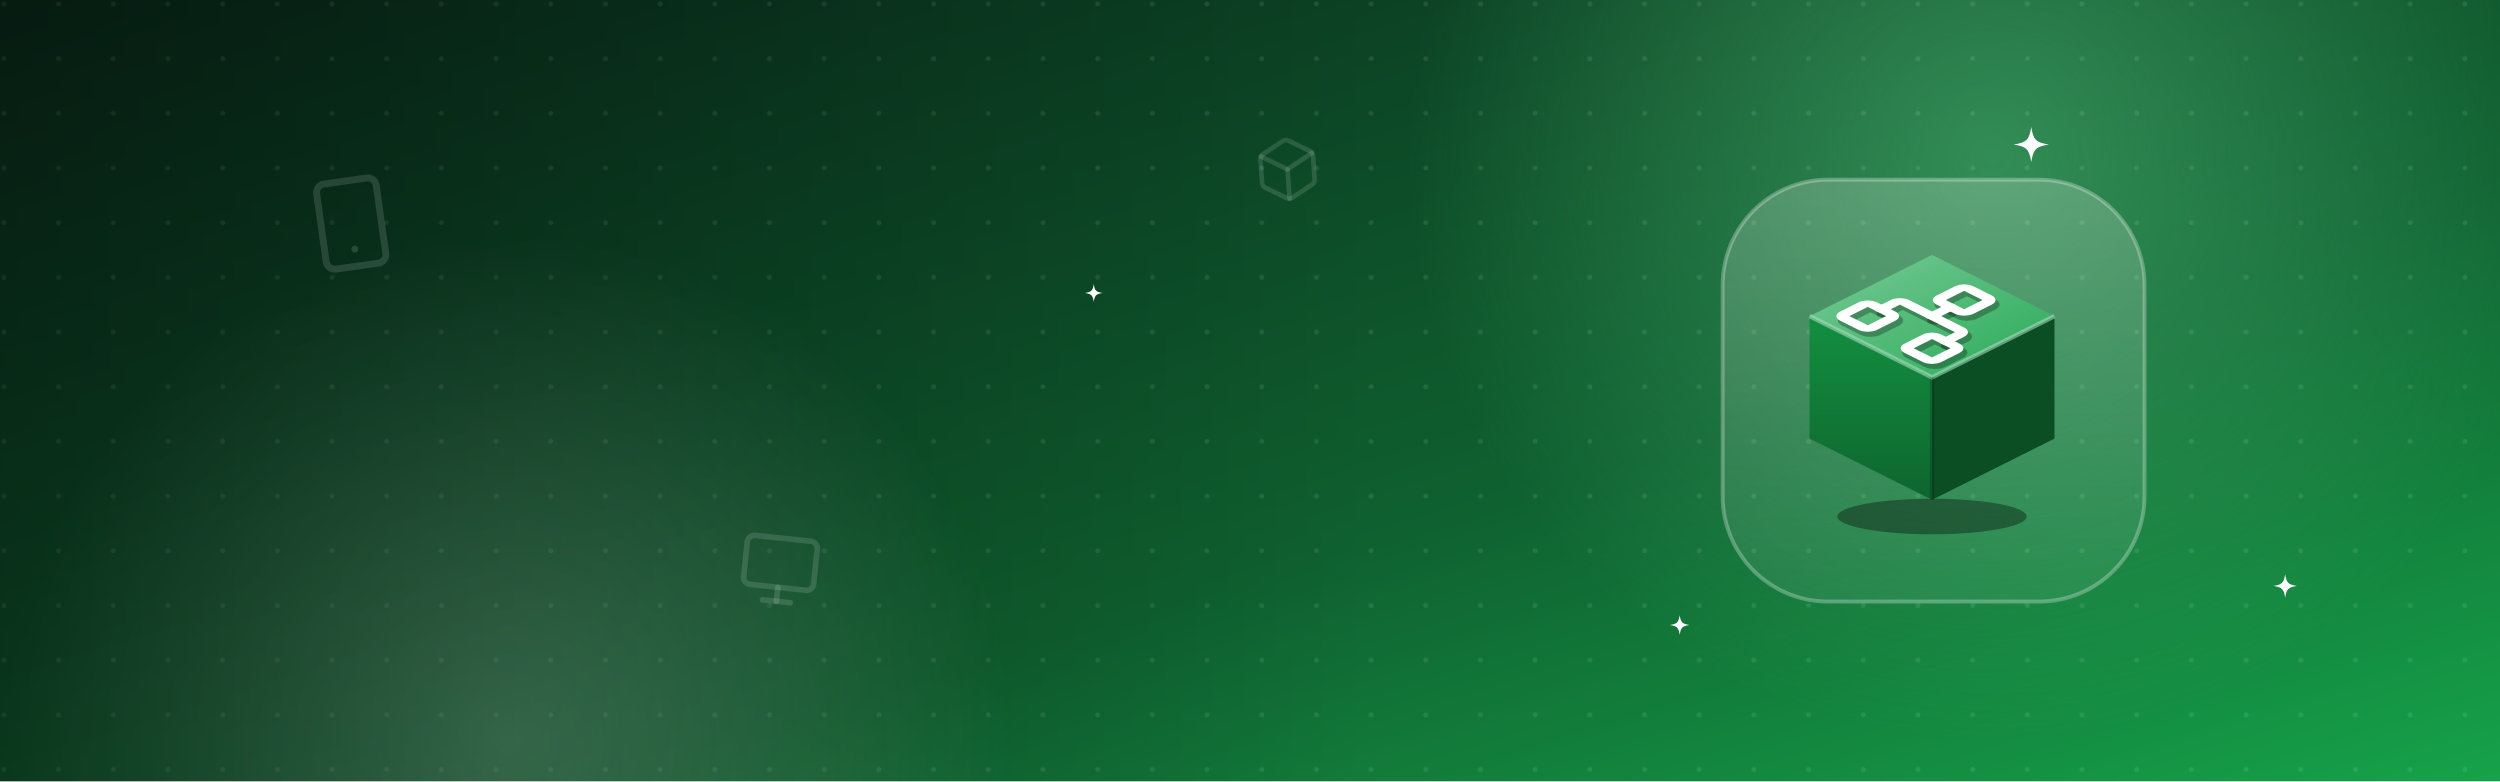
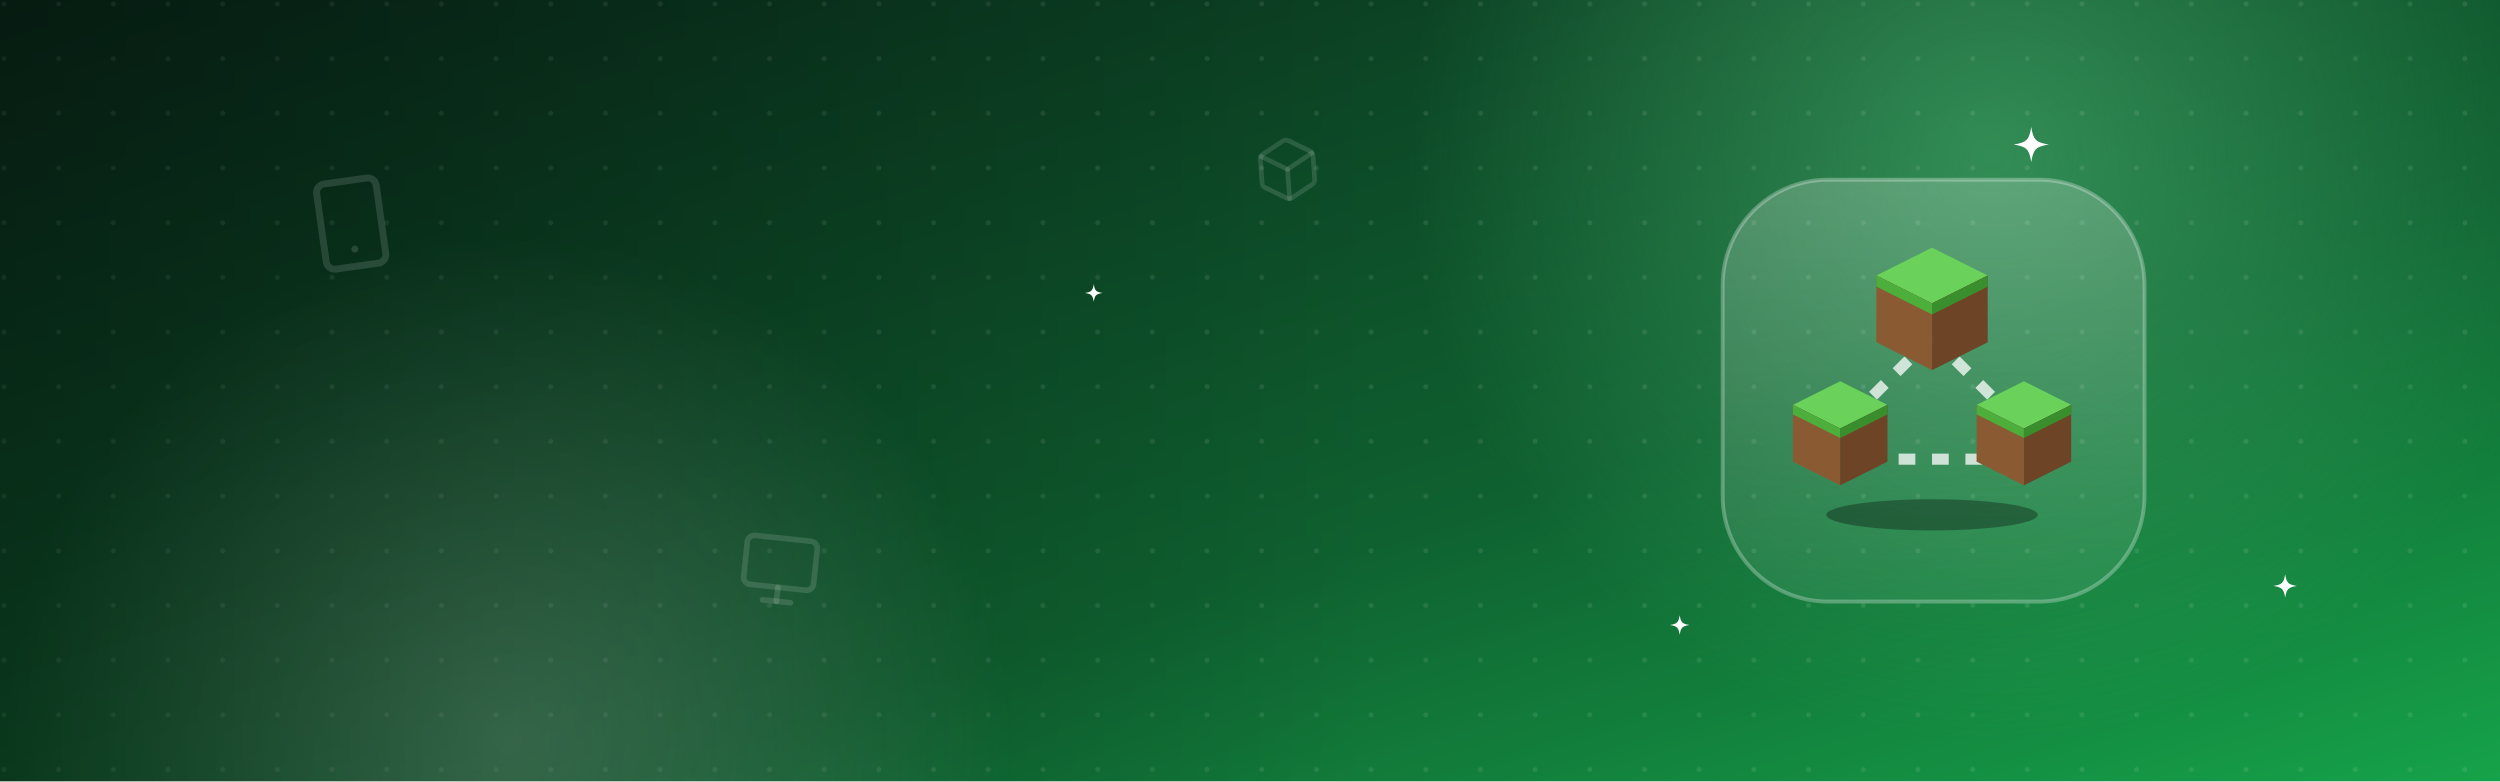
<svg xmlns="http://www.w3.org/2000/svg" viewBox="0 0 1280 400" role="img" aria-hidden="true">
  <defs>
    <linearGradient id="bg" x1="0" y1="0" x2="1" y2="1">
      <stop offset="0" stop-color="#09291a" />
      <stop offset=".62" stop-color="#0f6130" />
      <stop offset="1" stop-color="#16a34a" />
    </linearGradient>
    <radialGradient id="o1">
      <stop offset="0" stop-color="#50ba77" stop-opacity=".55" />
      <stop offset="1" stop-color="#50ba77" stop-opacity="0" />
    </radialGradient>
    <radialGradient id="o2">
      <stop offset="0" stop-color="#ffffff" stop-opacity=".22" />
      <stop offset="1" stop-color="#ffffff" stop-opacity="0" />
    </radialGradient>
    <pattern id="dots" width="28" height="28" patternUnits="userSpaceOnUse">
      <circle cx="2" cy="2" r="1.3" fill="#ffffff" fill-opacity=".09" />
    </pattern>
    <linearGradient id="glass" x1="0" y1="0" x2="0" y2="1">
      <stop offset="0" stop-color="#ffffff" stop-opacity=".22" />
      <stop offset="1" stop-color="#ffffff" stop-opacity=".06" />
    </linearGradient>
    <linearGradient id="fade" x1="0" y1="0" x2="1" y2="0">
      <stop offset="0" stop-color="#000" stop-opacity=".35" />
      <stop offset=".55" stop-color="#000" stop-opacity="0" />
    </linearGradient>
-     <linearGradient id="bbt" x1="0" y1="0" x2="1" y2="1">
-       <stop offset="0" stop-color="#78ca96" />
-       <stop offset="1" stop-color="#29aa58" />
+     <linearGradient id="bbm" x1="0" y1="0" x2="1" y2="1">
+       <stop offset="0" stop-color="#7fcc9b" />
+       <stop offset="1" stop-color="#0e6a30" />
    </linearGradient>
-     <linearGradient id="bbl" x1="0" y1="0" x2="0" y2="1">
-       <stop offset="0" stop-color="#138f41" />
-       <stop offset="1" stop-color="#0e652e" />
+     <linearGradient id="bbv" x1="0" y1="0" x2="0" y2="1">
+       <stop offset="0" stop-color="#7fcc9b" />
+       <stop offset="1" stop-color="#16a34a" />
    </linearGradient>
-     <linearGradient id="bbsh" x1="0" y1="0" x2="1" y2="0">
+     <linearGradient id="bbw" x1="0" y1="0" x2="0" y2="1">
+       <stop offset="0" stop-color="#ffffff" />
+       <stop offset="1" stop-color="#dfe5ee" />
+     </linearGradient>
+     <linearGradient id="bbg" x1="0" y1="0" x2="0" y2="1">
+       <stop offset="0" stop-color="#ffe08a" />
+       <stop offset="1" stop-color="#f2a62b" />
+     </linearGradient>
+     <radialGradient id="bbh" cx=".3" cy=".25" r=".7">
+       <stop offset="0" stop-color="#fff" stop-opacity=".55" />
+       <stop offset="1" stop-color="#fff" stop-opacity="0" />
+     </radialGradient>
+     <linearGradient id="bbs" x1="0" y1="0" x2="1" y2="0">
      <stop offset="0" stop-color="#fff" stop-opacity="0" />
-       <stop offset=".5" stop-color="#fff" stop-opacity=".55" />
+       <stop offset=".5" stop-color="#fff" stop-opacity=".6" />
      <stop offset="1" stop-color="#fff" stop-opacity="0" />
    </linearGradient>
-     <clipPath id="bbc">
-       <path d="M32 10 L54 21 L32 32 L10 21 Z" />
-     </clipPath>
  </defs>
  <style>.b1,.b2,.f,.s,.k{transform-box:fill-box;transform-origin:50% 50%}
@keyframes b1{to{transform:translate(-90px,40px) scale(1.15)}}@keyframes b2{to{transform:translate(70px,-30px) scale(.9)}}
@keyframes f{0%,100%{transform:translateY(0)}50%{transform:translateY(-10px)}}
@keyframes s{0%,100%{opacity:.25;transform:scale(.5) rotate(0)}50%{opacity:.95;transform:scale(1) rotate(45deg)}}
@keyframes k{0%,100%{transform:translateY(0)}50%{transform:translateY(-6px)}}
.b1{animation:b1 16s ease-in-out infinite alternate}.b2{animation:b2 19s ease-in-out infinite alternate}
.f{animation:f 9s ease-in-out infinite}.f1{animation-duration:11s;animation-delay:-3s}.f2{animation-duration:13s;animation-delay:-6s}
.s{animation:s 3.4s ease-in-out infinite}.k{animation:k 6s ease-in-out infinite}
- @media (prefers-reduced-motion:reduce){.b1,.b2,.f,.s,.k{animation:none!important}}.bbbob,.bbshadow{transform-box:fill-box;transform-origin:50% 50%}@keyframes bbb{0%,100%{transform:translateY(0)}50%{transform:translateY(-2.2px)}}@keyframes bbsd{0%,100%{transform:scaleX(1);opacity:.35}50%{transform:scaleX(.86);opacity:.22}}@keyframes bbs{0%,55%{transform:translateX(0)}100%{transform:translateX(78px)}}@keyframes bbg{0%,100%{opacity:.9}50%{opacity:1}}.bbbob{animation:bbb 4.2s ease-in-out infinite}.bbshadow{animation:bbsd 4.2s ease-in-out infinite}.bbshine{animation:bbs 5.5s ease-in-out infinite}.bbglow{animation:bbg 4.2s ease-in-out infinite}</style>
+ @media (prefers-reduced-motion:reduce){.b1,.b2,.f,.s,.k{animation:none!important}}.bbfl,.bbpu,.bbbl,.bbsp,.bbwg,.bbri,.bbsd,.bbpop{transform-box:fill-box;transform-origin:50% 50%}.bbgr{transform-box:fill-box;transform-origin:50% 100%}@keyframes bbfl{0%,100%{transform:translateY(0)}50%{transform:translateY(-2px)}}.bbfl{animation:bbfl 4.2s ease-in-out infinite}@keyframes bbsd{0%,100%{transform:scaleX(1);opacity:.32}50%{transform:scaleX(.85);opacity:.2}}.bbsd{animation:bbsd 4.2s ease-in-out infinite}@keyframes bbpu{0%,100%{opacity:.55}50%{opacity:1}}.bbpu{animation:bbpu 2.4s ease-in-out infinite}@keyframes bbbl{0%,44%,56%,100%{opacity:1}50%{opacity:.15}}.bbbl{animation:bbbl 3s steps(1,end) infinite}@keyframes bbsp{to{transform:rotate(360deg)}}.bbsp{animation:bbsp 14s linear infinite}@keyframes bbwg{0%,100%{transform:rotate(-6deg)}50%{transform:rotate(6deg)}}.bbwg{animation:bbwg 3.4s ease-in-out infinite}@keyframes bbri{0%{transform:translateY(2px);opacity:.7}100%{transform:translateY(-3.5px);opacity:1}}.bbri{animation:bbri 1.6s ease-in-out infinite alternate}@keyframes bbgr{0%,100%{transform:scaleY(.55)}50%{transform:scaleY(1)}}.bbgr{animation:bbgr 2.8s ease-in-out infinite}@keyframes bbpop{0%,100%{transform:scale(.9)}50%{transform:scale(1.08)}}.bbpop{animation:bbpop 2.6s ease-in-out infinite}@keyframes bbsh{0%,60%{transform:translateX(-30px)}100%{transform:translateX(70px)}}.bbsh{animation:bbsh 5s ease-in-out infinite}@keyframes bbdash{to{stroke-dashoffset:-40}}.bbdash{animation:bbdash 2.4s linear infinite}@keyframes bbsw{0%,100%{transform:rotate(-50deg)}50%{transform:rotate(35deg)}}</style>
  <rect width="1280" height="400" fill="url(#bg)" />
  <circle class="b1" cx="1020" cy="80" r="300" fill="url(#o1)" />
  <circle class="b2" cx="260" cy="380" r="260" fill="url(#o2)" />
  <rect width="1280" height="400" fill="url(#dots)" />
  <rect width="1280" height="400" fill="url(#fade)" />
  <g transform="translate(150 92) rotate(-8) scale(2.2)">
    <g class="f f0" fill="none" stroke="#ffffff" stroke-opacity=".13" stroke-width="1.6" stroke-linecap="round" stroke-linejoin="round">
      <rect width="14" height="20" x="5" y="2" rx="2" ry="2" />
      <path d="M12 18h.01" />
    </g>
  </g>
  <g transform="translate(380 268) rotate(6) scale(1.8)">
    <g class="f f1" fill="none" stroke="#ffffff" stroke-opacity=".13" stroke-width="1.6" stroke-linecap="round" stroke-linejoin="round">
      <rect width="20" height="14" x="2" y="3" rx="2" />
      <line x1="8" x2="16" y1="21" y2="21" />
      <line x1="12" x2="12" y1="17" y2="21" />
    </g>
  </g>
  <g transform="translate(640 70) rotate(-4) scale(1.5)">
    <g class="f f2" fill="none" stroke="#ffffff" stroke-opacity=".13" stroke-width="1.6" stroke-linecap="round" stroke-linejoin="round">
      <path d="M21 8a2 2 0 0 0-1-1.73l-7-4a2 2 0 0 0-2 0l-7 4A2 2 0 0 0 3 8v8a2 2 0 0 0 1 1.73l7 4a2 2 0 0 0 2 0l7-4A2 2 0 0 0 21 16Z" />
      <path d="m3.3 7 8.7 5 8.7-5" />
      <path d="M12 22V12" />
    </g>
  </g>
  <g class="k">
    <rect x="882" y="92" width="216" height="216" rx="54" fill="url(#glass)" stroke="#ffffff" stroke-opacity=".28" stroke-width="2" />
-     <g transform="translate(898 102) scale(2.85)">
-       <g class="bbbob">
-         <ellipse cx="32" cy="57" rx="17" ry="3.2" fill="#000" opacity=".35" class="bbshadow" />
-         <path d="M10 21 L32 32 V54 L10 43 Z" fill="url(#bbl)" />
-         <path d="M54 21 L32 32 V54 L54 43 Z" fill="#0b4e24" />
-         <path d="M32 10 L54 21 L32 32 L10 21 Z" fill="url(#bbt)" />
-         <path d="M10 21 L32 32 L54 21" fill="none" stroke="#addfc0" stroke-opacity=".55" stroke-width=".8" stroke-linejoin="round" />
-         <path d="M32 32 V54" stroke="#000" stroke-opacity=".18" stroke-width=".8" />
-         <g clip-path="url(#bbc)">
-           <rect class="bbshine" x="-14" y="6" width="14" height="30" fill="url(#bbsh)" transform="skewX(-25)" />
+     <g transform="translate(898 104) scale(2.85)">
+       <ellipse class="bbsd" cx="32" cy="56" rx="19" ry="2.8" fill="#000" opacity=".32" />
+       <g stroke="#fff" stroke-opacity=".75" stroke-width="2" fill="none">
+         <path class="bbdash" stroke-dasharray="3 3" d="M32 24 18 38M32 24 46 38M20 46h24" />
+       </g>
+       <g class="bbfl" style="">
+         <g transform="translate(22 8) scale(1)">
+           <path d="M10 0 L20 5 L10 10 L0 5 Z" fill="#6ad15a" />
+           <path d="M0 5 L10 10 V22 L0 17 Z" fill="#8a5a33" />
+           <path d="M20 5 L10 10 V22 L20 17 Z" fill="#6d4426" />
+           <path d="M0 5 L10 10 V12 L0 7 Z" fill="#4caf3c" />
+           <path d="M20 5 L10 10 V12 L20 7 Z" fill="#3a8f2d" />
        </g>
-         <g transform="translate(.5 .8)">
-           <g transform="matrix(0.825 0.4125 -0.825 0.4125 32 11.100)" fill="none" stroke="#000" stroke-opacity=".28" stroke-width="2.4" stroke-linecap="round" stroke-linejoin="round">
-             <rect x="16" y="16" width="6" height="6" rx="1" />
-             <rect x="2" y="16" width="6" height="6" rx="1" />
-             <rect x="9" y="2" width="6" height="6" rx="1" />
-             <path d="M5 16v-3a1 1 0 0 1 1-1h12a1 1 0 0 1 1 1v3" />
-             <path d="M12 12V8" />
-           </g>
+       </g>
+       <g class="bbfl" style="animation-delay:1.2s">
+         <g transform="translate(7 32) scale(0.85)">
+           <path d="M10 0 L20 5 L10 10 L0 5 Z" fill="#6ad15a" />
+           <path d="M0 5 L10 10 V22 L0 17 Z" fill="#8a5a33" />
+           <path d="M20 5 L10 10 V22 L20 17 Z" fill="#6d4426" />
+           <path d="M0 5 L10 10 V12 L0 7 Z" fill="#4caf3c" />
+           <path d="M20 5 L10 10 V12 L20 7 Z" fill="#3a8f2d" />
        </g>
-         <g class="bbglow" transform="matrix(0.825 0.4125 -0.825 0.4125 32 11.100)" fill="none" stroke="#fff" stroke-width="2" stroke-linecap="round" stroke-linejoin="round">
-           <rect x="16" y="16" width="6" height="6" rx="1" />
-           <rect x="2" y="16" width="6" height="6" rx="1" />
-           <rect x="9" y="2" width="6" height="6" rx="1" />
-           <path d="M5 16v-3a1 1 0 0 1 1-1h12a1 1 0 0 1 1 1v3" />
-           <path d="M12 12V8" />
+       </g>
+       <g class="bbfl" style="animation-delay:2.4s">
+         <g transform="translate(40 32) scale(0.85)">
+           <path d="M10 0 L20 5 L10 10 L0 5 Z" fill="#6ad15a" />
+           <path d="M0 5 L10 10 V22 L0 17 Z" fill="#8a5a33" />
+           <path d="M20 5 L10 10 V22 L20 17 Z" fill="#6d4426" />
+           <path d="M0 5 L10 10 V12 L0 7 Z" fill="#4caf3c" />
+           <path d="M20 5 L10 10 V12 L20 7 Z" fill="#3a8f2d" />
        </g>
      </g>
    </g>
  </g>
  <g transform="translate(1040 74) scale(0.9)">
    <path class="s" style="animation-delay:0s" d="M0 -10 C1.2 -2.6 2.6 -1.2 10 0 C2.6 1.2 1.2 2.6 0 10 C-1.2 2.6 -2.6 1.2 -10 0 C-2.6 -1.2 -1.2 -2.6 0 -10Z" fill="#ffffff" />
  </g>
  <g transform="translate(1170 300) scale(0.6)">
    <path class="s" style="animation-delay:1.1s" d="M0 -10 C1.2 -2.6 2.6 -1.2 10 0 C2.6 1.2 1.2 2.6 0 10 C-1.2 2.6 -2.6 1.2 -10 0 C-2.6 -1.2 -1.2 -2.6 0 -10Z" fill="#ffffff" />
  </g>
  <g transform="translate(860 320) scale(0.5)">
    <path class="s" style="animation-delay:2.2s" d="M0 -10 C1.2 -2.6 2.6 -1.2 10 0 C2.6 1.2 1.2 2.6 0 10 C-1.2 2.6 -2.6 1.2 -10 0 C-2.6 -1.2 -1.2 -2.6 0 -10Z" fill="#ffffff" />
  </g>
  <g transform="translate(560 150) scale(0.45)">
    <path class="s" style="animation-delay:0.6s" d="M0 -10 C1.2 -2.6 2.6 -1.2 10 0 C2.6 1.2 1.2 2.6 0 10 C-1.2 2.6 -2.6 1.2 -10 0 C-2.6 -1.2 -1.2 -2.6 0 -10Z" fill="#ffffff" />
  </g>
</svg>
